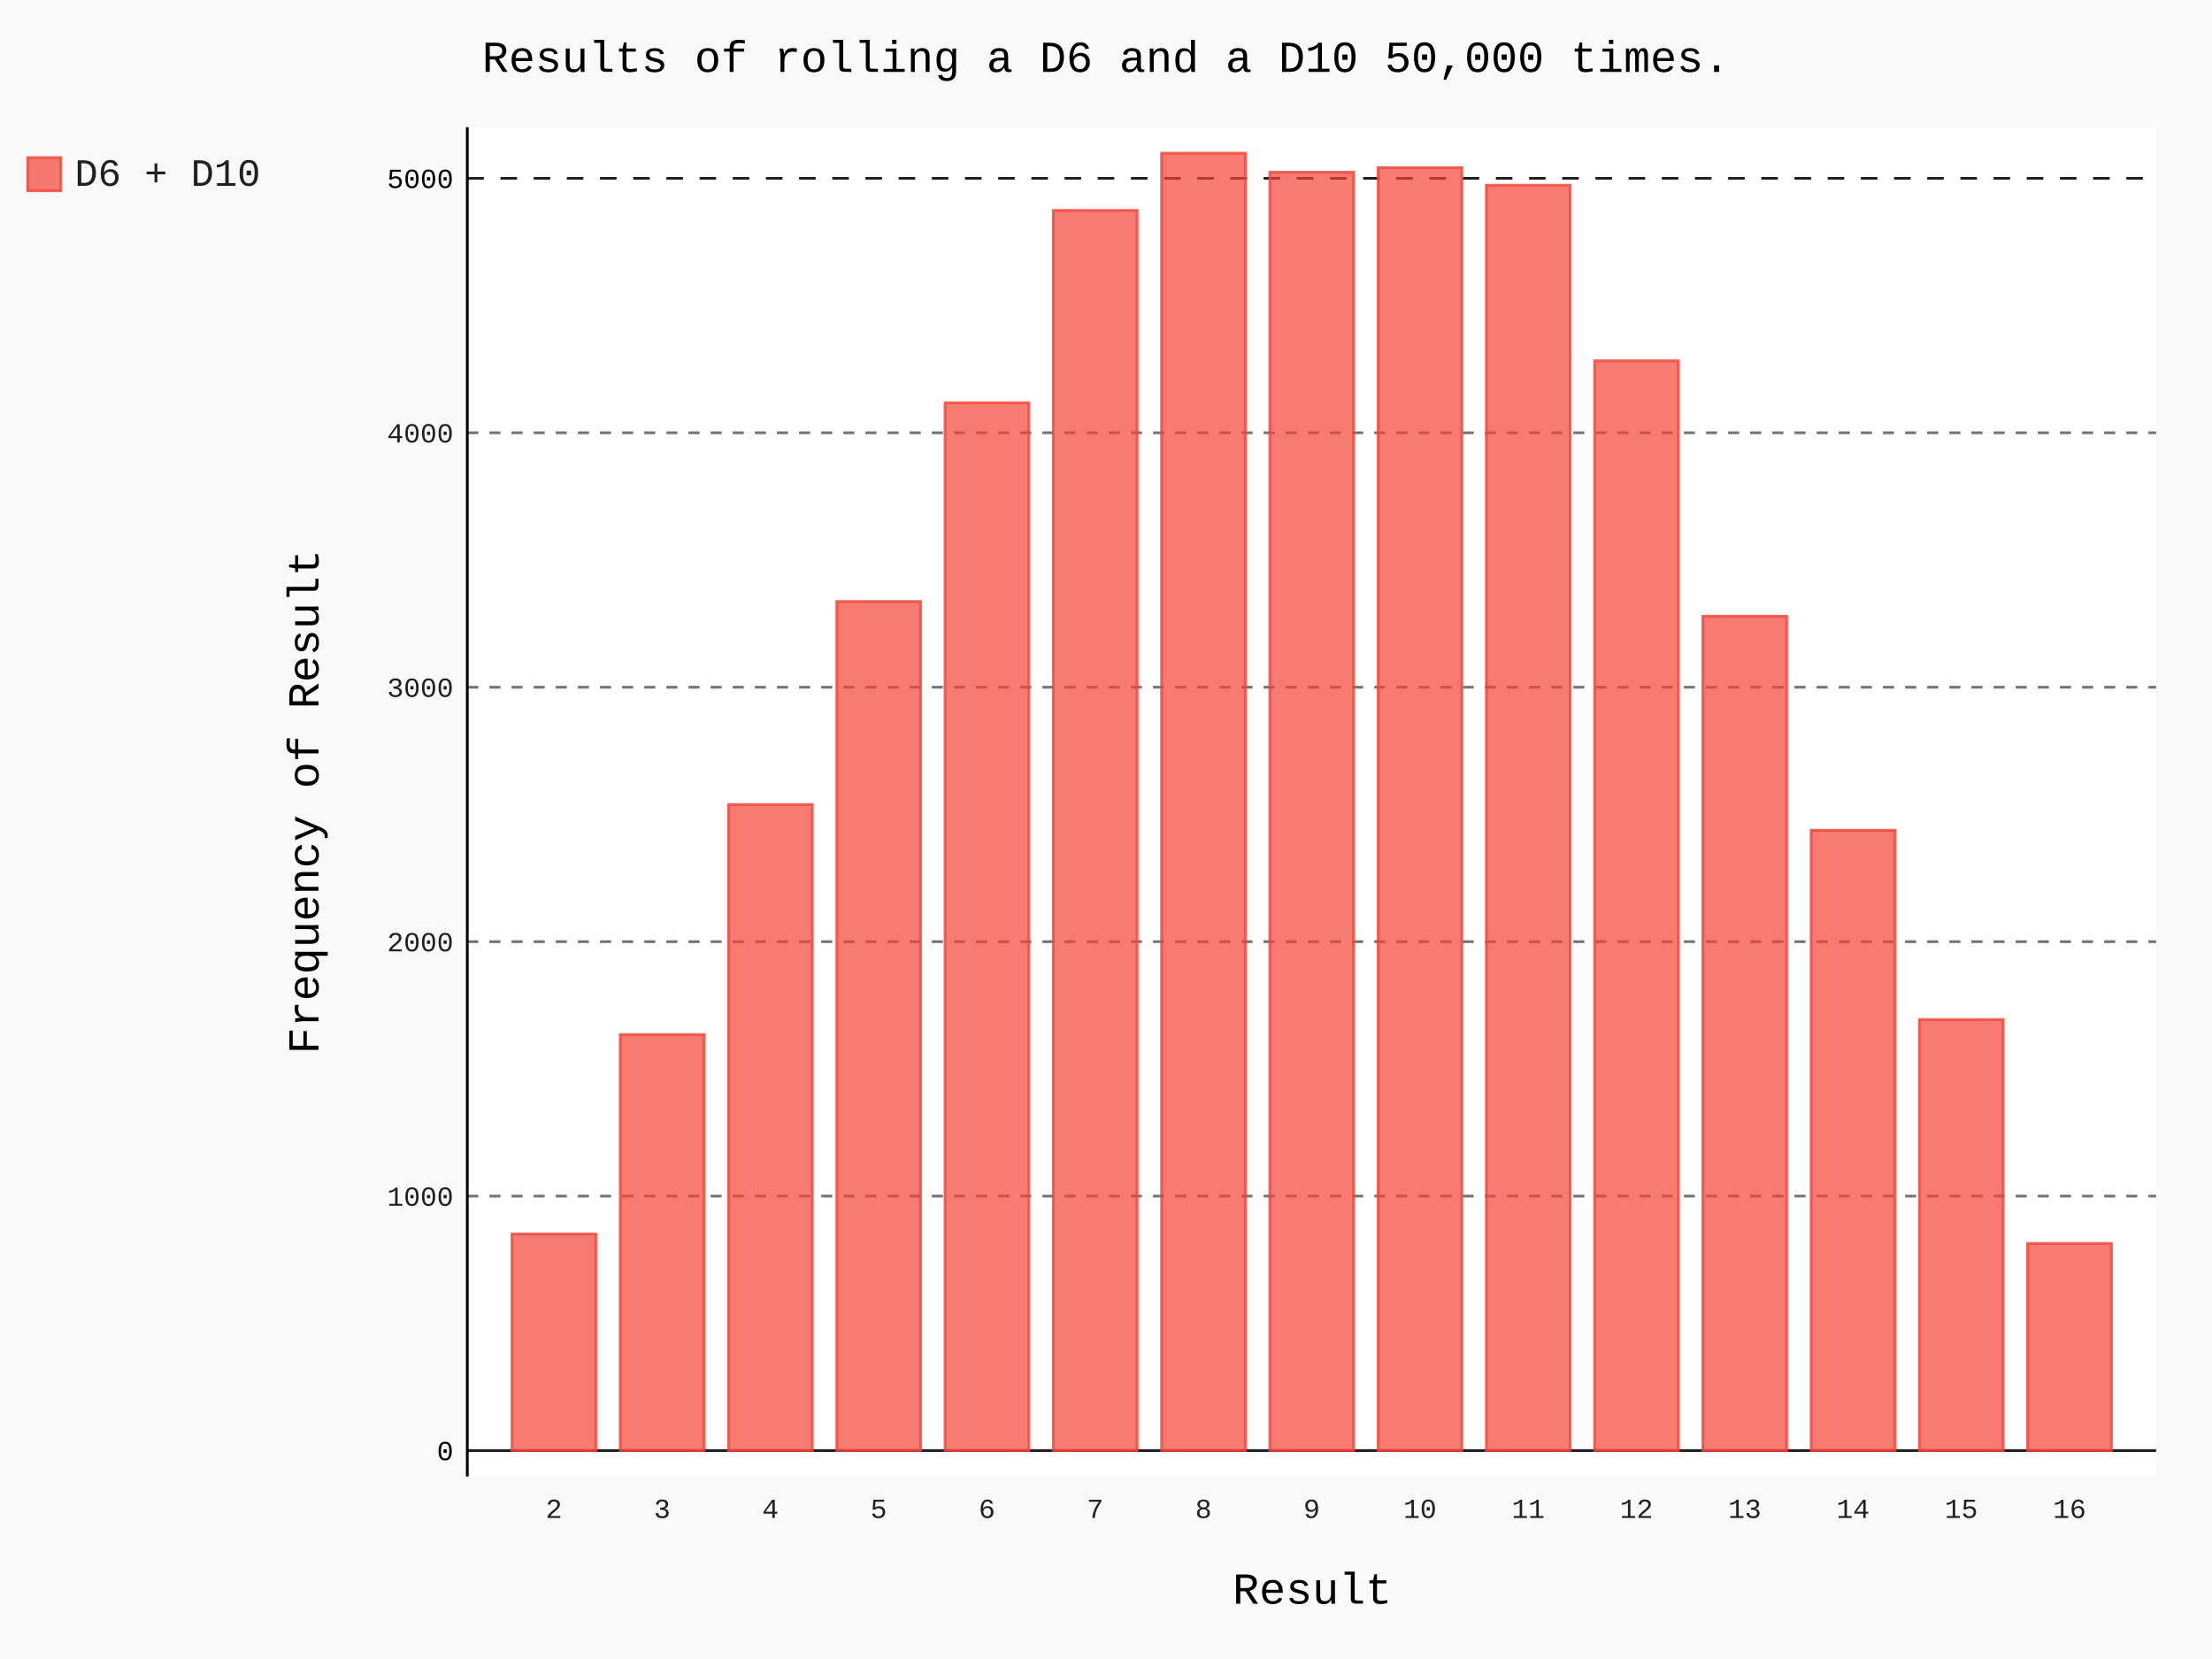
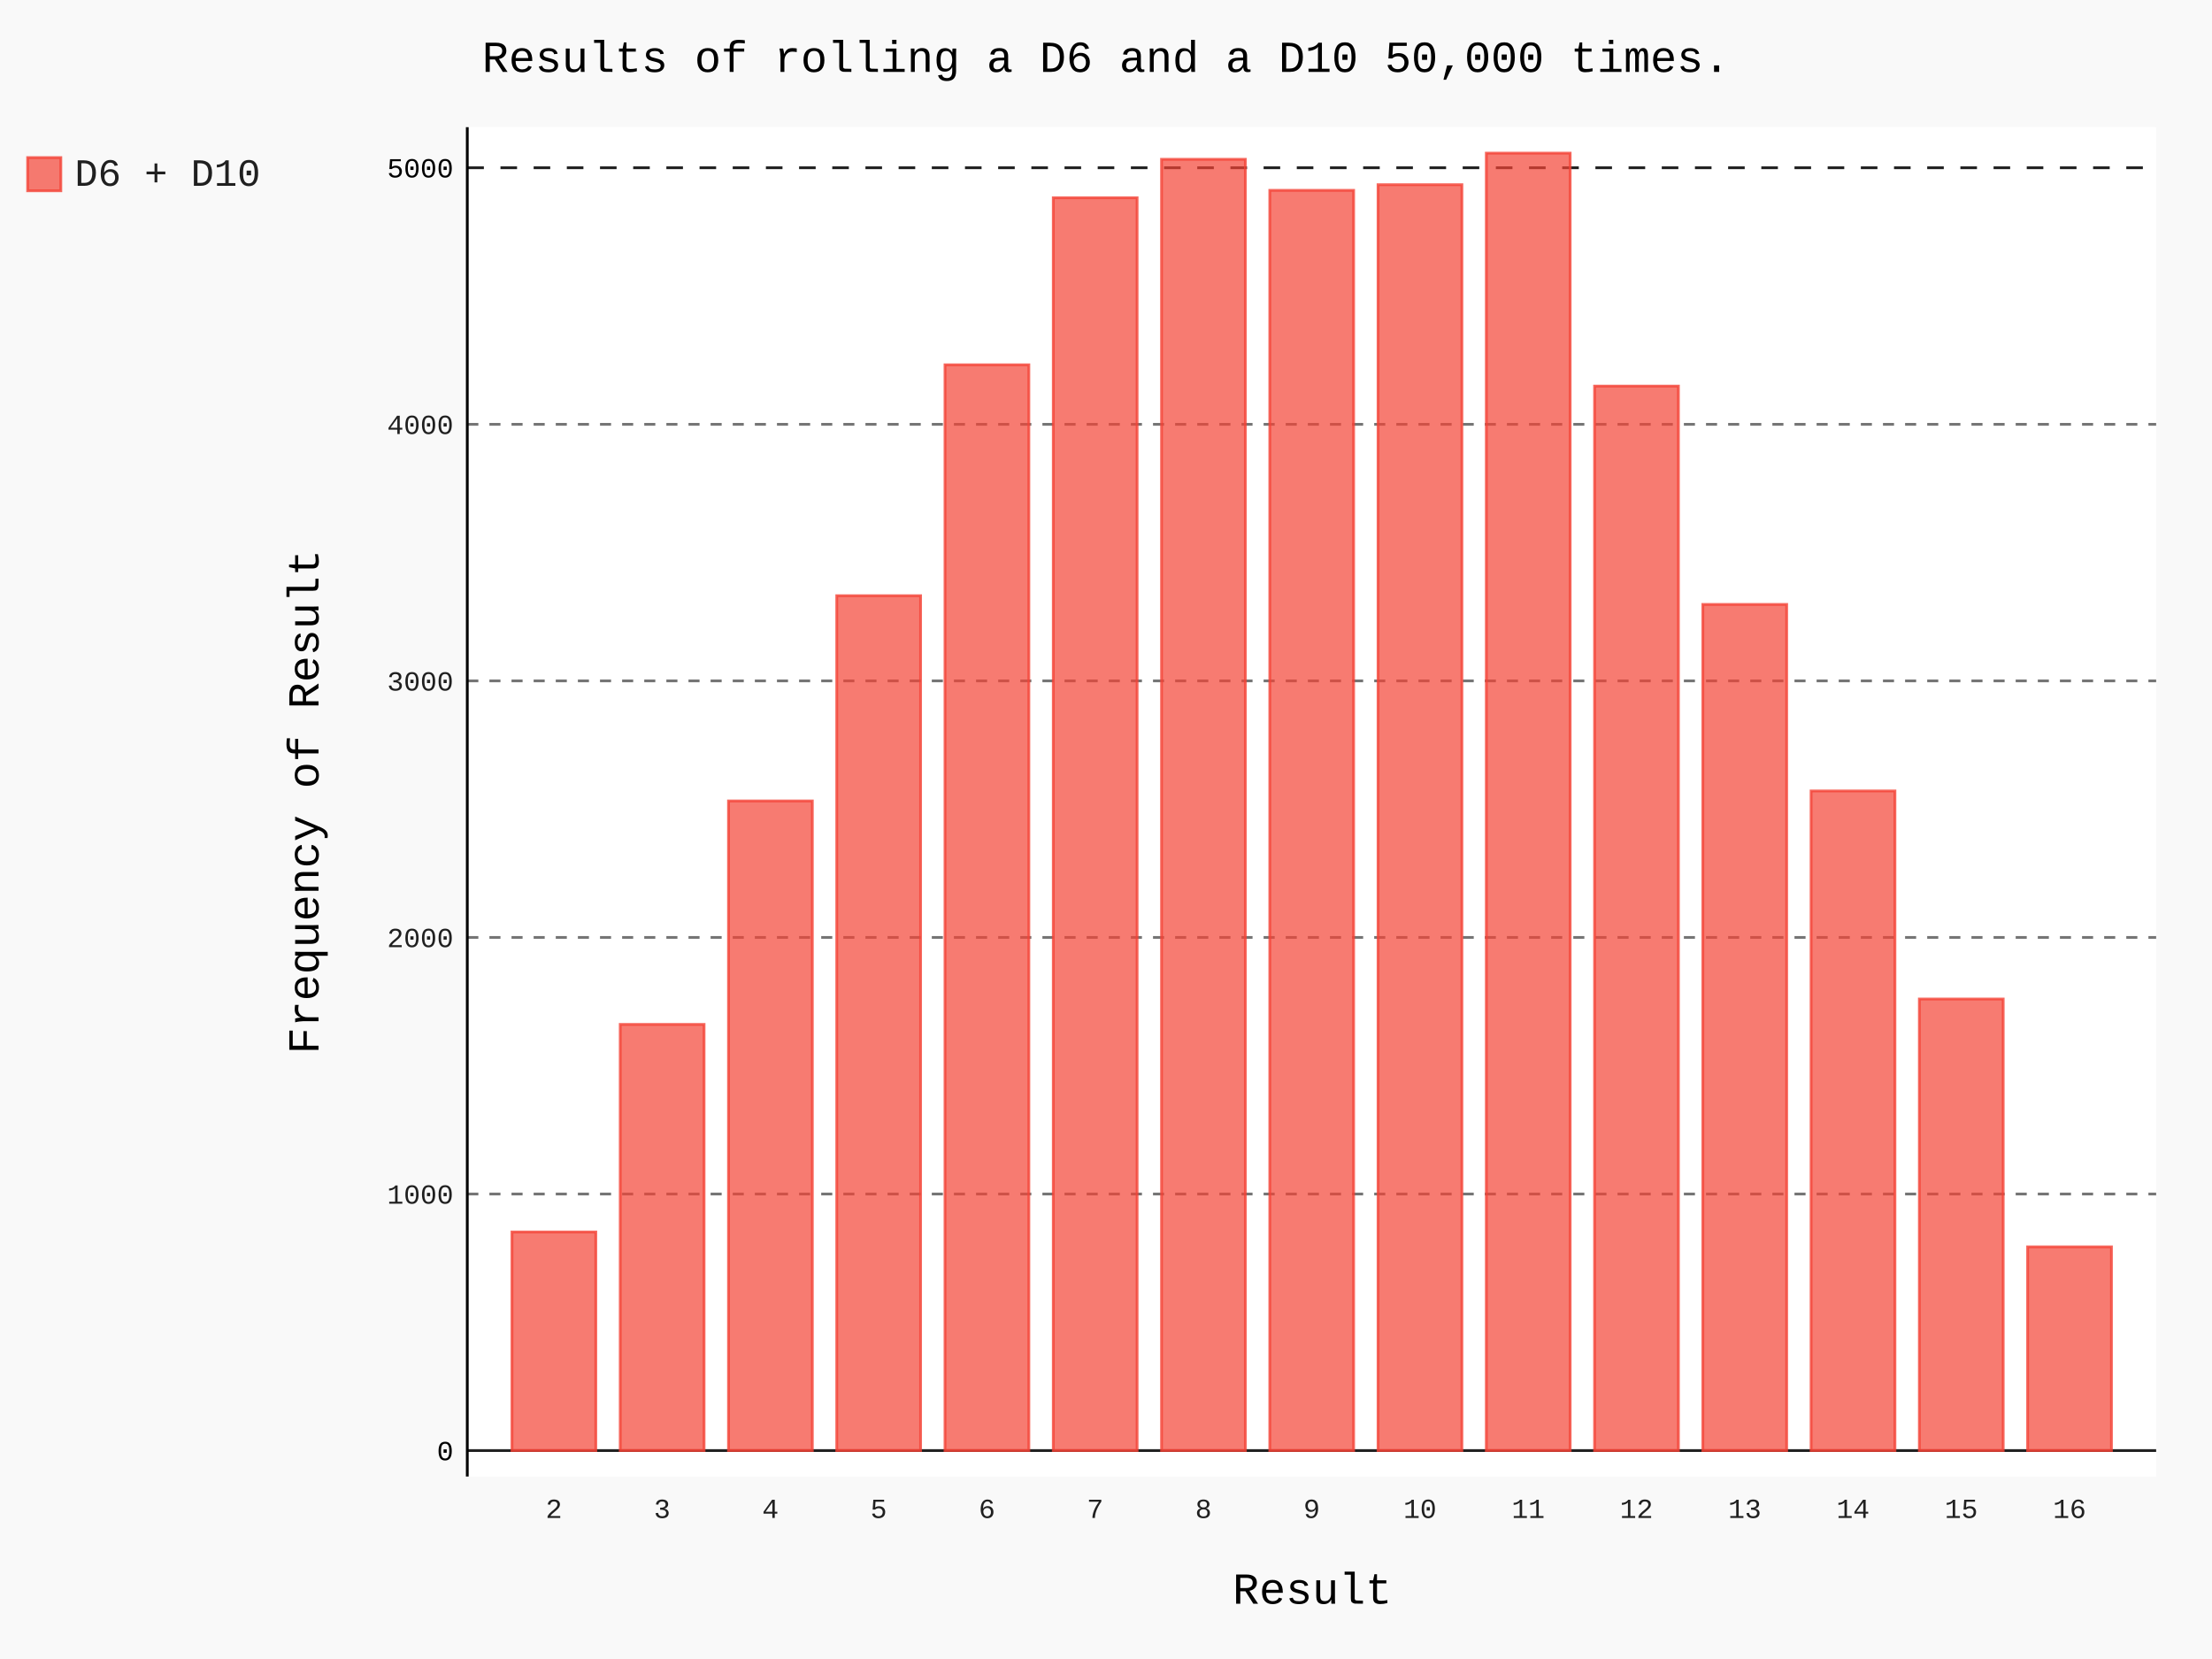
- <svg xmlns="http://www.w3.org/2000/svg" id="chart-21aec400-a2b7-49e6-9d17-64a9dc66a53e" class="pygal-chart" viewBox="0 0 800 600">
+ <svg xmlns="http://www.w3.org/2000/svg" id="chart-12916104-bf20-452c-8a75-4dc58a329f75" class="pygal-chart" viewBox="0 0 800 600">
  <defs>
-     <style type="text/css">#chart-21aec400-a2b7-49e6-9d17-64a9dc66a53e{-webkit-user-select:none;-webkit-font-smoothing:antialiased;font-family:Consolas,"Liberation Mono",Menlo,Courier,monospace}#chart-21aec400-a2b7-49e6-9d17-64a9dc66a53e .title{font-family:Consolas,"Liberation Mono",Menlo,Courier,monospace;font-size:16px}#chart-21aec400-a2b7-49e6-9d17-64a9dc66a53e .legends .legend text{font-family:Consolas,"Liberation Mono",Menlo,Courier,monospace;font-size:14px}#chart-21aec400-a2b7-49e6-9d17-64a9dc66a53e .axis text{font-family:Consolas,"Liberation Mono",Menlo,Courier,monospace;font-size:10px}#chart-21aec400-a2b7-49e6-9d17-64a9dc66a53e .axis text.major{font-family:Consolas,"Liberation Mono",Menlo,Courier,monospace;font-size:10px}#chart-21aec400-a2b7-49e6-9d17-64a9dc66a53e .text-overlay text.value{font-family:Consolas,"Liberation Mono",Menlo,Courier,monospace;font-size:16px}#chart-21aec400-a2b7-49e6-9d17-64a9dc66a53e .text-overlay text.label{font-family:Consolas,"Liberation Mono",Menlo,Courier,monospace;font-size:10px}#chart-21aec400-a2b7-49e6-9d17-64a9dc66a53e .tooltip{font-family:Consolas,"Liberation Mono",Menlo,Courier,monospace;font-size:14px}#chart-21aec400-a2b7-49e6-9d17-64a9dc66a53e text.no_data{font-family:Consolas,"Liberation Mono",Menlo,Courier,monospace;font-size:64px}
- #chart-21aec400-a2b7-49e6-9d17-64a9dc66a53e{background-color:rgba(249,249,249,1)}#chart-21aec400-a2b7-49e6-9d17-64a9dc66a53e path,#chart-21aec400-a2b7-49e6-9d17-64a9dc66a53e line,#chart-21aec400-a2b7-49e6-9d17-64a9dc66a53e rect,#chart-21aec400-a2b7-49e6-9d17-64a9dc66a53e circle{-webkit-transition:150ms;-moz-transition:150ms;transition:150ms}#chart-21aec400-a2b7-49e6-9d17-64a9dc66a53e .graph &gt; .background{fill:rgba(249,249,249,1)}#chart-21aec400-a2b7-49e6-9d17-64a9dc66a53e .plot &gt; .background{fill:rgba(255,255,255,1)}#chart-21aec400-a2b7-49e6-9d17-64a9dc66a53e .graph{fill:rgba(0,0,0,.87)}#chart-21aec400-a2b7-49e6-9d17-64a9dc66a53e text.no_data{fill:rgba(0,0,0,1)}#chart-21aec400-a2b7-49e6-9d17-64a9dc66a53e .title{fill:rgba(0,0,0,1)}#chart-21aec400-a2b7-49e6-9d17-64a9dc66a53e .legends .legend text{fill:rgba(0,0,0,.87)}#chart-21aec400-a2b7-49e6-9d17-64a9dc66a53e .legends .legend:hover text{fill:rgba(0,0,0,1)}#chart-21aec400-a2b7-49e6-9d17-64a9dc66a53e .axis .line{stroke:rgba(0,0,0,1)}#chart-21aec400-a2b7-49e6-9d17-64a9dc66a53e .axis .guide.line{stroke:rgba(0,0,0,.54)}#chart-21aec400-a2b7-49e6-9d17-64a9dc66a53e .axis .major.line{stroke:rgba(0,0,0,.87)}#chart-21aec400-a2b7-49e6-9d17-64a9dc66a53e .axis text.major{fill:rgba(0,0,0,1)}#chart-21aec400-a2b7-49e6-9d17-64a9dc66a53e .axis.y .guides:hover .guide.line,#chart-21aec400-a2b7-49e6-9d17-64a9dc66a53e .line-graph .axis.x .guides:hover .guide.line,#chart-21aec400-a2b7-49e6-9d17-64a9dc66a53e .stackedline-graph .axis.x .guides:hover .guide.line,#chart-21aec400-a2b7-49e6-9d17-64a9dc66a53e .xy-graph .axis.x .guides:hover .guide.line{stroke:rgba(0,0,0,1)}#chart-21aec400-a2b7-49e6-9d17-64a9dc66a53e .axis .guides:hover text{fill:rgba(0,0,0,1)}#chart-21aec400-a2b7-49e6-9d17-64a9dc66a53e .reactive{fill-opacity:.7;stroke-opacity:.8}#chart-21aec400-a2b7-49e6-9d17-64a9dc66a53e .ci{stroke:rgba(0,0,0,.87)}#chart-21aec400-a2b7-49e6-9d17-64a9dc66a53e .reactive.active,#chart-21aec400-a2b7-49e6-9d17-64a9dc66a53e .active .reactive{fill-opacity:.8;stroke-opacity:.9;stroke-width:4}#chart-21aec400-a2b7-49e6-9d17-64a9dc66a53e .ci .reactive.active{stroke-width:1.5}#chart-21aec400-a2b7-49e6-9d17-64a9dc66a53e .series text{fill:rgba(0,0,0,1)}#chart-21aec400-a2b7-49e6-9d17-64a9dc66a53e .tooltip rect{fill:rgba(255,255,255,1);stroke:rgba(0,0,0,1);-webkit-transition:opacity 150ms;-moz-transition:opacity 150ms;transition:opacity 150ms}#chart-21aec400-a2b7-49e6-9d17-64a9dc66a53e .tooltip .label{fill:rgba(0,0,0,.87)}#chart-21aec400-a2b7-49e6-9d17-64a9dc66a53e .tooltip .label{fill:rgba(0,0,0,.87)}#chart-21aec400-a2b7-49e6-9d17-64a9dc66a53e .tooltip .legend{font-size:.8em;fill:rgba(0,0,0,.54)}#chart-21aec400-a2b7-49e6-9d17-64a9dc66a53e .tooltip .x_label{font-size:.6em;fill:rgba(0,0,0,1)}#chart-21aec400-a2b7-49e6-9d17-64a9dc66a53e .tooltip .xlink{font-size:.5em;text-decoration:underline}#chart-21aec400-a2b7-49e6-9d17-64a9dc66a53e .tooltip .value{font-size:1.5em}#chart-21aec400-a2b7-49e6-9d17-64a9dc66a53e .bound{font-size:.5em}#chart-21aec400-a2b7-49e6-9d17-64a9dc66a53e .max-value{font-size:.75em;fill:rgba(0,0,0,.54)}#chart-21aec400-a2b7-49e6-9d17-64a9dc66a53e .map-element{fill:rgba(255,255,255,1);stroke:rgba(0,0,0,.54) !important}#chart-21aec400-a2b7-49e6-9d17-64a9dc66a53e .map-element .reactive{fill-opacity:inherit;stroke-opacity:inherit}#chart-21aec400-a2b7-49e6-9d17-64a9dc66a53e .color-0,#chart-21aec400-a2b7-49e6-9d17-64a9dc66a53e .color-0 a:visited{stroke:#F44336;fill:#F44336}#chart-21aec400-a2b7-49e6-9d17-64a9dc66a53e .text-overlay .color-0 text{fill:black}
- #chart-21aec400-a2b7-49e6-9d17-64a9dc66a53e text.no_data{text-anchor:middle}#chart-21aec400-a2b7-49e6-9d17-64a9dc66a53e .guide.line{fill:none}#chart-21aec400-a2b7-49e6-9d17-64a9dc66a53e .centered{text-anchor:middle}#chart-21aec400-a2b7-49e6-9d17-64a9dc66a53e .title{text-anchor:middle}#chart-21aec400-a2b7-49e6-9d17-64a9dc66a53e .legends .legend text{fill-opacity:1}#chart-21aec400-a2b7-49e6-9d17-64a9dc66a53e .axis.x text{text-anchor:middle}#chart-21aec400-a2b7-49e6-9d17-64a9dc66a53e .axis.x:not(.web) text[transform]{text-anchor:start}#chart-21aec400-a2b7-49e6-9d17-64a9dc66a53e .axis.x:not(.web) text[transform].backwards{text-anchor:end}#chart-21aec400-a2b7-49e6-9d17-64a9dc66a53e .axis.y text{text-anchor:end}#chart-21aec400-a2b7-49e6-9d17-64a9dc66a53e .axis.y text[transform].backwards{text-anchor:start}#chart-21aec400-a2b7-49e6-9d17-64a9dc66a53e .axis.y2 text{text-anchor:start}#chart-21aec400-a2b7-49e6-9d17-64a9dc66a53e .axis.y2 text[transform].backwards{text-anchor:end}#chart-21aec400-a2b7-49e6-9d17-64a9dc66a53e .axis .guide.line{stroke-dasharray:4,4}#chart-21aec400-a2b7-49e6-9d17-64a9dc66a53e .axis .major.guide.line{stroke-dasharray:6,6}#chart-21aec400-a2b7-49e6-9d17-64a9dc66a53e .horizontal .axis.y .guide.line,#chart-21aec400-a2b7-49e6-9d17-64a9dc66a53e .horizontal .axis.y2 .guide.line,#chart-21aec400-a2b7-49e6-9d17-64a9dc66a53e .vertical .axis.x .guide.line{opacity:0}#chart-21aec400-a2b7-49e6-9d17-64a9dc66a53e .horizontal .axis.always_show .guide.line,#chart-21aec400-a2b7-49e6-9d17-64a9dc66a53e .vertical .axis.always_show .guide.line{opacity:1 !important}#chart-21aec400-a2b7-49e6-9d17-64a9dc66a53e .axis.y .guides:hover .guide.line,#chart-21aec400-a2b7-49e6-9d17-64a9dc66a53e .axis.y2 .guides:hover .guide.line,#chart-21aec400-a2b7-49e6-9d17-64a9dc66a53e .axis.x .guides:hover .guide.line{opacity:1}#chart-21aec400-a2b7-49e6-9d17-64a9dc66a53e .axis .guides:hover text{opacity:1}#chart-21aec400-a2b7-49e6-9d17-64a9dc66a53e .nofill{fill:none}#chart-21aec400-a2b7-49e6-9d17-64a9dc66a53e .subtle-fill{fill-opacity:.2}#chart-21aec400-a2b7-49e6-9d17-64a9dc66a53e .dot{stroke-width:1px;fill-opacity:1}#chart-21aec400-a2b7-49e6-9d17-64a9dc66a53e .dot.active{stroke-width:5px}#chart-21aec400-a2b7-49e6-9d17-64a9dc66a53e .dot.negative{fill:transparent}#chart-21aec400-a2b7-49e6-9d17-64a9dc66a53e text,#chart-21aec400-a2b7-49e6-9d17-64a9dc66a53e tspan{stroke:none !important}#chart-21aec400-a2b7-49e6-9d17-64a9dc66a53e .series text.active{opacity:1}#chart-21aec400-a2b7-49e6-9d17-64a9dc66a53e .tooltip rect{fill-opacity:.95;stroke-width:.5}#chart-21aec400-a2b7-49e6-9d17-64a9dc66a53e .tooltip text{fill-opacity:1}#chart-21aec400-a2b7-49e6-9d17-64a9dc66a53e .showable{visibility:hidden}#chart-21aec400-a2b7-49e6-9d17-64a9dc66a53e .showable.shown{visibility:visible}#chart-21aec400-a2b7-49e6-9d17-64a9dc66a53e .gauge-background{fill:rgba(229,229,229,1);stroke:none}#chart-21aec400-a2b7-49e6-9d17-64a9dc66a53e .bg-lines{stroke:rgba(249,249,249,1);stroke-width:2px}</style>
+     <style type="text/css">#chart-12916104-bf20-452c-8a75-4dc58a329f75{-webkit-user-select:none;-webkit-font-smoothing:antialiased;font-family:Consolas,"Liberation Mono",Menlo,Courier,monospace}#chart-12916104-bf20-452c-8a75-4dc58a329f75 .title{font-family:Consolas,"Liberation Mono",Menlo,Courier,monospace;font-size:16px}#chart-12916104-bf20-452c-8a75-4dc58a329f75 .legends .legend text{font-family:Consolas,"Liberation Mono",Menlo,Courier,monospace;font-size:14px}#chart-12916104-bf20-452c-8a75-4dc58a329f75 .axis text{font-family:Consolas,"Liberation Mono",Menlo,Courier,monospace;font-size:10px}#chart-12916104-bf20-452c-8a75-4dc58a329f75 .axis text.major{font-family:Consolas,"Liberation Mono",Menlo,Courier,monospace;font-size:10px}#chart-12916104-bf20-452c-8a75-4dc58a329f75 .text-overlay text.value{font-family:Consolas,"Liberation Mono",Menlo,Courier,monospace;font-size:16px}#chart-12916104-bf20-452c-8a75-4dc58a329f75 .text-overlay text.label{font-family:Consolas,"Liberation Mono",Menlo,Courier,monospace;font-size:10px}#chart-12916104-bf20-452c-8a75-4dc58a329f75 .tooltip{font-family:Consolas,"Liberation Mono",Menlo,Courier,monospace;font-size:14px}#chart-12916104-bf20-452c-8a75-4dc58a329f75 text.no_data{font-family:Consolas,"Liberation Mono",Menlo,Courier,monospace;font-size:64px}
+ #chart-12916104-bf20-452c-8a75-4dc58a329f75{background-color:rgba(249,249,249,1)}#chart-12916104-bf20-452c-8a75-4dc58a329f75 path,#chart-12916104-bf20-452c-8a75-4dc58a329f75 line,#chart-12916104-bf20-452c-8a75-4dc58a329f75 rect,#chart-12916104-bf20-452c-8a75-4dc58a329f75 circle{-webkit-transition:150ms;-moz-transition:150ms;transition:150ms}#chart-12916104-bf20-452c-8a75-4dc58a329f75 .graph &gt; .background{fill:rgba(249,249,249,1)}#chart-12916104-bf20-452c-8a75-4dc58a329f75 .plot &gt; .background{fill:rgba(255,255,255,1)}#chart-12916104-bf20-452c-8a75-4dc58a329f75 .graph{fill:rgba(0,0,0,.87)}#chart-12916104-bf20-452c-8a75-4dc58a329f75 text.no_data{fill:rgba(0,0,0,1)}#chart-12916104-bf20-452c-8a75-4dc58a329f75 .title{fill:rgba(0,0,0,1)}#chart-12916104-bf20-452c-8a75-4dc58a329f75 .legends .legend text{fill:rgba(0,0,0,.87)}#chart-12916104-bf20-452c-8a75-4dc58a329f75 .legends .legend:hover text{fill:rgba(0,0,0,1)}#chart-12916104-bf20-452c-8a75-4dc58a329f75 .axis .line{stroke:rgba(0,0,0,1)}#chart-12916104-bf20-452c-8a75-4dc58a329f75 .axis .guide.line{stroke:rgba(0,0,0,.54)}#chart-12916104-bf20-452c-8a75-4dc58a329f75 .axis .major.line{stroke:rgba(0,0,0,.87)}#chart-12916104-bf20-452c-8a75-4dc58a329f75 .axis text.major{fill:rgba(0,0,0,1)}#chart-12916104-bf20-452c-8a75-4dc58a329f75 .axis.y .guides:hover .guide.line,#chart-12916104-bf20-452c-8a75-4dc58a329f75 .line-graph .axis.x .guides:hover .guide.line,#chart-12916104-bf20-452c-8a75-4dc58a329f75 .stackedline-graph .axis.x .guides:hover .guide.line,#chart-12916104-bf20-452c-8a75-4dc58a329f75 .xy-graph .axis.x .guides:hover .guide.line{stroke:rgba(0,0,0,1)}#chart-12916104-bf20-452c-8a75-4dc58a329f75 .axis .guides:hover text{fill:rgba(0,0,0,1)}#chart-12916104-bf20-452c-8a75-4dc58a329f75 .reactive{fill-opacity:.7;stroke-opacity:.8}#chart-12916104-bf20-452c-8a75-4dc58a329f75 .ci{stroke:rgba(0,0,0,.87)}#chart-12916104-bf20-452c-8a75-4dc58a329f75 .reactive.active,#chart-12916104-bf20-452c-8a75-4dc58a329f75 .active .reactive{fill-opacity:.8;stroke-opacity:.9;stroke-width:4}#chart-12916104-bf20-452c-8a75-4dc58a329f75 .ci .reactive.active{stroke-width:1.5}#chart-12916104-bf20-452c-8a75-4dc58a329f75 .series text{fill:rgba(0,0,0,1)}#chart-12916104-bf20-452c-8a75-4dc58a329f75 .tooltip rect{fill:rgba(255,255,255,1);stroke:rgba(0,0,0,1);-webkit-transition:opacity 150ms;-moz-transition:opacity 150ms;transition:opacity 150ms}#chart-12916104-bf20-452c-8a75-4dc58a329f75 .tooltip .label{fill:rgba(0,0,0,.87)}#chart-12916104-bf20-452c-8a75-4dc58a329f75 .tooltip .label{fill:rgba(0,0,0,.87)}#chart-12916104-bf20-452c-8a75-4dc58a329f75 .tooltip .legend{font-size:.8em;fill:rgba(0,0,0,.54)}#chart-12916104-bf20-452c-8a75-4dc58a329f75 .tooltip .x_label{font-size:.6em;fill:rgba(0,0,0,1)}#chart-12916104-bf20-452c-8a75-4dc58a329f75 .tooltip .xlink{font-size:.5em;text-decoration:underline}#chart-12916104-bf20-452c-8a75-4dc58a329f75 .tooltip .value{font-size:1.5em}#chart-12916104-bf20-452c-8a75-4dc58a329f75 .bound{font-size:.5em}#chart-12916104-bf20-452c-8a75-4dc58a329f75 .max-value{font-size:.75em;fill:rgba(0,0,0,.54)}#chart-12916104-bf20-452c-8a75-4dc58a329f75 .map-element{fill:rgba(255,255,255,1);stroke:rgba(0,0,0,.54) !important}#chart-12916104-bf20-452c-8a75-4dc58a329f75 .map-element .reactive{fill-opacity:inherit;stroke-opacity:inherit}#chart-12916104-bf20-452c-8a75-4dc58a329f75 .color-0,#chart-12916104-bf20-452c-8a75-4dc58a329f75 .color-0 a:visited{stroke:#F44336;fill:#F44336}#chart-12916104-bf20-452c-8a75-4dc58a329f75 .text-overlay .color-0 text{fill:black}
+ #chart-12916104-bf20-452c-8a75-4dc58a329f75 text.no_data{text-anchor:middle}#chart-12916104-bf20-452c-8a75-4dc58a329f75 .guide.line{fill:none}#chart-12916104-bf20-452c-8a75-4dc58a329f75 .centered{text-anchor:middle}#chart-12916104-bf20-452c-8a75-4dc58a329f75 .title{text-anchor:middle}#chart-12916104-bf20-452c-8a75-4dc58a329f75 .legends .legend text{fill-opacity:1}#chart-12916104-bf20-452c-8a75-4dc58a329f75 .axis.x text{text-anchor:middle}#chart-12916104-bf20-452c-8a75-4dc58a329f75 .axis.x:not(.web) text[transform]{text-anchor:start}#chart-12916104-bf20-452c-8a75-4dc58a329f75 .axis.x:not(.web) text[transform].backwards{text-anchor:end}#chart-12916104-bf20-452c-8a75-4dc58a329f75 .axis.y text{text-anchor:end}#chart-12916104-bf20-452c-8a75-4dc58a329f75 .axis.y text[transform].backwards{text-anchor:start}#chart-12916104-bf20-452c-8a75-4dc58a329f75 .axis.y2 text{text-anchor:start}#chart-12916104-bf20-452c-8a75-4dc58a329f75 .axis.y2 text[transform].backwards{text-anchor:end}#chart-12916104-bf20-452c-8a75-4dc58a329f75 .axis .guide.line{stroke-dasharray:4,4}#chart-12916104-bf20-452c-8a75-4dc58a329f75 .axis .major.guide.line{stroke-dasharray:6,6}#chart-12916104-bf20-452c-8a75-4dc58a329f75 .horizontal .axis.y .guide.line,#chart-12916104-bf20-452c-8a75-4dc58a329f75 .horizontal .axis.y2 .guide.line,#chart-12916104-bf20-452c-8a75-4dc58a329f75 .vertical .axis.x .guide.line{opacity:0}#chart-12916104-bf20-452c-8a75-4dc58a329f75 .horizontal .axis.always_show .guide.line,#chart-12916104-bf20-452c-8a75-4dc58a329f75 .vertical .axis.always_show .guide.line{opacity:1 !important}#chart-12916104-bf20-452c-8a75-4dc58a329f75 .axis.y .guides:hover .guide.line,#chart-12916104-bf20-452c-8a75-4dc58a329f75 .axis.y2 .guides:hover .guide.line,#chart-12916104-bf20-452c-8a75-4dc58a329f75 .axis.x .guides:hover .guide.line{opacity:1}#chart-12916104-bf20-452c-8a75-4dc58a329f75 .axis .guides:hover text{opacity:1}#chart-12916104-bf20-452c-8a75-4dc58a329f75 .nofill{fill:none}#chart-12916104-bf20-452c-8a75-4dc58a329f75 .subtle-fill{fill-opacity:.2}#chart-12916104-bf20-452c-8a75-4dc58a329f75 .dot{stroke-width:1px;fill-opacity:1}#chart-12916104-bf20-452c-8a75-4dc58a329f75 .dot.active{stroke-width:5px}#chart-12916104-bf20-452c-8a75-4dc58a329f75 .dot.negative{fill:transparent}#chart-12916104-bf20-452c-8a75-4dc58a329f75 text,#chart-12916104-bf20-452c-8a75-4dc58a329f75 tspan{stroke:none !important}#chart-12916104-bf20-452c-8a75-4dc58a329f75 .series text.active{opacity:1}#chart-12916104-bf20-452c-8a75-4dc58a329f75 .tooltip rect{fill-opacity:.95;stroke-width:.5}#chart-12916104-bf20-452c-8a75-4dc58a329f75 .tooltip text{fill-opacity:1}#chart-12916104-bf20-452c-8a75-4dc58a329f75 .showable{visibility:hidden}#chart-12916104-bf20-452c-8a75-4dc58a329f75 .showable.shown{visibility:visible}#chart-12916104-bf20-452c-8a75-4dc58a329f75 .gauge-background{fill:rgba(229,229,229,1);stroke:none}#chart-12916104-bf20-452c-8a75-4dc58a329f75 .bg-lines{stroke:rgba(249,249,249,1);stroke-width:2px}</style>
  </defs>
  <g class="graph bar-graph vertical">
    <rect class="background" height="600" width="800" x="0" y="0" />
    <g class="plot" transform="translate(169, 46)">
      <rect class="background" height="488" width="610.8" x="0" y="0" />
      <g class="axis y always_show">
        <g class="guides">
          <path class="axis major line" d="M0 478.615 h610.8" />
          <text class="major" x="-5" y="482.115">0</text>
        </g>
        <g class="guides">
-           <path class="guide line" d="M0 386.591 h610.8" />
-           <text class="" x="-5" y="390.091">1000</text>
+           <path class="guide line" d="M0 385.827 h610.8" />
+           <text class="" x="-5" y="389.327">1000</text>
        </g>
        <g class="guides">
-           <path class="guide line" d="M0 294.567 h610.8" />
-           <text class="" x="-5" y="298.067">2000</text>
+           <path class="guide line" d="M0 293.039 h610.8" />
+           <text class="" x="-5" y="296.539">2000</text>
        </g>
        <g class="guides">
-           <path class="guide line" d="M0 202.543 h610.8" />
-           <text class="" x="-5" y="206.043">3000</text>
+           <path class="guide line" d="M0 200.25 h610.8" />
+           <text class="" x="-5" y="203.75">3000</text>
        </g>
        <g class="guides">
-           <path class="guide line" d="M0 110.519 h610.8" />
-           <text class="" x="-5" y="114.019">4000</text>
+           <path class="guide line" d="M0 107.462 h610.8" />
+           <text class="" x="-5" y="110.962">4000</text>
        </g>
        <g class="guides">
-           <path class="major guide line" d="M0 18.495 h610.8" />
-           <text class="major" x="-5" y="21.995">5000</text>
+           <path class="major guide line" d="M0 14.674 h610.8" />
+           <text class="major" x="-5" y="18.174">5000</text>
        </g>
      </g>
      <g class="axis x">
        <path class="line" d="M0 0 v488" />
        <g class="guides">
          <path class="guide line" d="M31.323 0 v488" />
          <text class="" x="31.323" y="503.0">2</text>
        </g>
        <g class="guides">
          <path class="guide line" d="M70.477 0 v488" />
          <text class="" x="70.477" y="503.0">3</text>
        </g>
        <g class="guides">
          <path class="guide line" d="M109.631 0 v488" />
          <text class="" x="109.631" y="503.0">4</text>
        </g>
        <g class="guides">
          <path class="guide line" d="M148.785 0 v488" />
          <text class="" x="148.785" y="503.0">5</text>
        </g>
        <g class="guides">
          <path class="guide line" d="M187.938 0 v488" />
          <text class="" x="187.938" y="503.0">6</text>
        </g>
        <g class="guides">
          <path class="guide line" d="M227.092 0 v488" />
          <text class="" x="227.092" y="503.0">7</text>
        </g>
        <g class="guides">
          <path class="guide line" d="M266.246 0 v488" />
          <text class="" x="266.246" y="503.0">8</text>
        </g>
        <g class="guides">
          <path class="guide line" d="M305.4 0 v488" />
          <text class="" x="305.4" y="503.0">9</text>
        </g>
        <g class="guides">
          <path class="guide line" d="M344.554 0 v488" />
          <text class="" x="344.554" y="503.0">10</text>
        </g>
        <g class="guides">
          <path class="guide line" d="M383.708 0 v488" />
          <text class="" x="383.708" y="503.0">11</text>
        </g>
        <g class="guides">
          <path class="guide line" d="M422.862 0 v488" />
          <text class="" x="422.862" y="503.0">12</text>
        </g>
        <g class="guides">
          <path class="guide line" d="M462.015 0 v488" />
          <text class="" x="462.015" y="503.0">13</text>
        </g>
        <g class="guides">
          <path class="guide line" d="M501.169 0 v488" />
          <text class="" x="501.169" y="503.0">14</text>
        </g>
        <g class="guides">
          <path class="guide line" d="M540.323 0 v488" />
          <text class="" x="540.323" y="503.0">15</text>
        </g>
        <g class="guides">
          <path class="guide line" d="M579.477 0 v488" />
          <text class="" x="579.477" y="503.0">16</text>
        </g>
      </g>
      <g class="series serie-0 color-0">
        <g class="bars">
          <g class="bar">
-             <rect class="rect reactive tooltip-trigger" height="78.312" rx="0" ry="0" width="30.321" x="16.163" y="400.303" />
+             <rect class="rect reactive tooltip-trigger" height="79.056" rx="0" ry="0" width="30.321" x="16.163" y="399.56" />
          </g>
          <g class="bar">
-             <rect class="rect reactive tooltip-trigger" height="150.459" rx="0" ry="0" width="30.321" x="55.317" y="328.156" />
+             <rect class="rect reactive tooltip-trigger" height="154.121" rx="0" ry="0" width="30.321" x="55.317" y="324.494" />
          </g>
          <g class="bar">
-             <rect class="rect reactive tooltip-trigger" height="233.649" rx="0" ry="0" width="30.321" x="94.47" y="244.966" />
+             <rect class="rect reactive tooltip-trigger" height="234.94" rx="0" ry="0" width="30.321" x="94.47" y="243.675" />
          </g>
          <g class="bar">
-             <rect class="rect reactive tooltip-trigger" height="307.084" rx="0" ry="0" width="30.321" x="133.624" y="171.531" />
+             <rect class="rect reactive tooltip-trigger" height="309.171" rx="0" ry="0" width="30.321" x="133.624" y="169.445" />
          </g>
          <g class="bar">
-             <rect class="rect reactive tooltip-trigger" height="378.955" rx="0" ry="0" width="30.321" x="172.778" y="99.66" />
+             <rect class="rect reactive tooltip-trigger" height="392.68" rx="0" ry="0" width="30.321" x="172.778" y="85.935" />
          </g>
          <g class="bar">
-             <rect class="rect reactive tooltip-trigger" height="448.525" rx="0" ry="0" width="30.321" x="211.932" y="30.09" />
+             <rect class="rect reactive tooltip-trigger" height="453.086" rx="0" ry="0" width="30.321" x="211.932" y="25.53" />
          </g>
          <g class="bar">
-             <rect class="rect reactive tooltip-trigger" height="469.231" rx="0" ry="0" width="30.321" x="251.086" y="9.385" />
+             <rect class="rect reactive tooltip-trigger" height="467.004" rx="0" ry="0" width="30.321" x="251.086" y="11.612" />
          </g>
          <g class="bar">
-             <rect class="rect reactive tooltip-trigger" height="462.329" rx="0" ry="0" width="30.321" x="290.24" y="16.286" />
+             <rect class="rect reactive tooltip-trigger" height="455.776" rx="0" ry="0" width="30.321" x="290.24" y="22.839" />
          </g>
          <g class="bar">
-             <rect class="rect reactive tooltip-trigger" height="463.985" rx="0" ry="0" width="30.321" x="329.393" y="14.63" />
+             <rect class="rect reactive tooltip-trigger" height="457.818" rx="0" ry="0" width="30.321" x="329.393" y="20.798" />
          </g>
          <g class="bar">
-             <rect class="rect reactive tooltip-trigger" height="457.636" rx="0" ry="0" width="30.321" x="368.547" y="20.98" />
+             <rect class="rect reactive tooltip-trigger" height="469.231" rx="0" ry="0" width="30.321" x="368.547" y="9.385" />
          </g>
          <g class="bar">
-             <rect class="rect reactive tooltip-trigger" height="394.139" rx="0" ry="0" width="30.321" x="407.701" y="84.476" />
+             <rect class="rect reactive tooltip-trigger" height="384.979" rx="0" ry="0" width="30.321" x="407.701" y="93.636" />
          </g>
          <g class="bar">
-             <rect class="rect reactive tooltip-trigger" height="301.747" rx="0" ry="0" width="30.321" x="446.855" y="176.868" />
+             <rect class="rect reactive tooltip-trigger" height="306.016" rx="0" ry="0" width="30.321" x="446.855" y="172.599" />
          </g>
          <g class="bar">
-             <rect class="rect reactive tooltip-trigger" height="224.355" rx="0" ry="0" width="30.321" x="486.009" y="254.261" />
+             <rect class="rect reactive tooltip-trigger" height="238.559" rx="0" ry="0" width="30.321" x="486.009" y="240.056" />
          </g>
          <g class="bar">
-             <rect class="rect reactive tooltip-trigger" height="155.889" rx="0" ry="0" width="30.321" x="525.163" y="322.727" />
+             <rect class="rect reactive tooltip-trigger" height="163.308" rx="0" ry="0" width="30.321" x="525.163" y="315.308" />
          </g>
          <g class="bar">
-             <rect class="rect reactive tooltip-trigger" height="74.908" rx="0" ry="0" width="30.321" x="564.317" y="403.708" />
+             <rect class="rect reactive tooltip-trigger" height="73.674" rx="0" ry="0" width="30.321" x="564.317" y="404.941" />
          </g>
        </g>
      </g>
    </g>
    <g class="titles">
      <text class="title plot_title" x="400.0" y="26">Results of rolling a D6 and a D10 50,000 times.</text>
      <text class="title" x="474.6" y="580">Result</text>
      <text class="title" x="89.2" y="316.0" transform="rotate(-90 89.2 290)">Frequency of Result</text>
    </g>
    <g class="plot overlay" transform="translate(169, 46)">
      <g class="series serie-0 color-0" />
    </g>
    <g class="plot text-overlay" transform="translate(169, 46)">
      <g class="series serie-0 color-0" />
    </g>
    <g class="plot tooltip-overlay" transform="translate(169, 46)">
      <g class="tooltip" style="opacity: 0" transform="translate(0 0)">
        <rect class="tooltip-box" height="0" rx="0" ry="0" width="0" />
        <g class="text" />
      </g>
    </g>
    <g class="legends" transform="translate(10, 56)">
      <g class="legend reactive activate-serie" id="activate-serie-0">
        <rect class="color-0 reactive" height="12" width="12" x="0.0" y="1.0" />
        <text x="17.0" y="11.2">D6 + D10</text>
      </g>
    </g>
    <g class="legends" transform="translate(790, 56)" />
  </g>
</svg>
